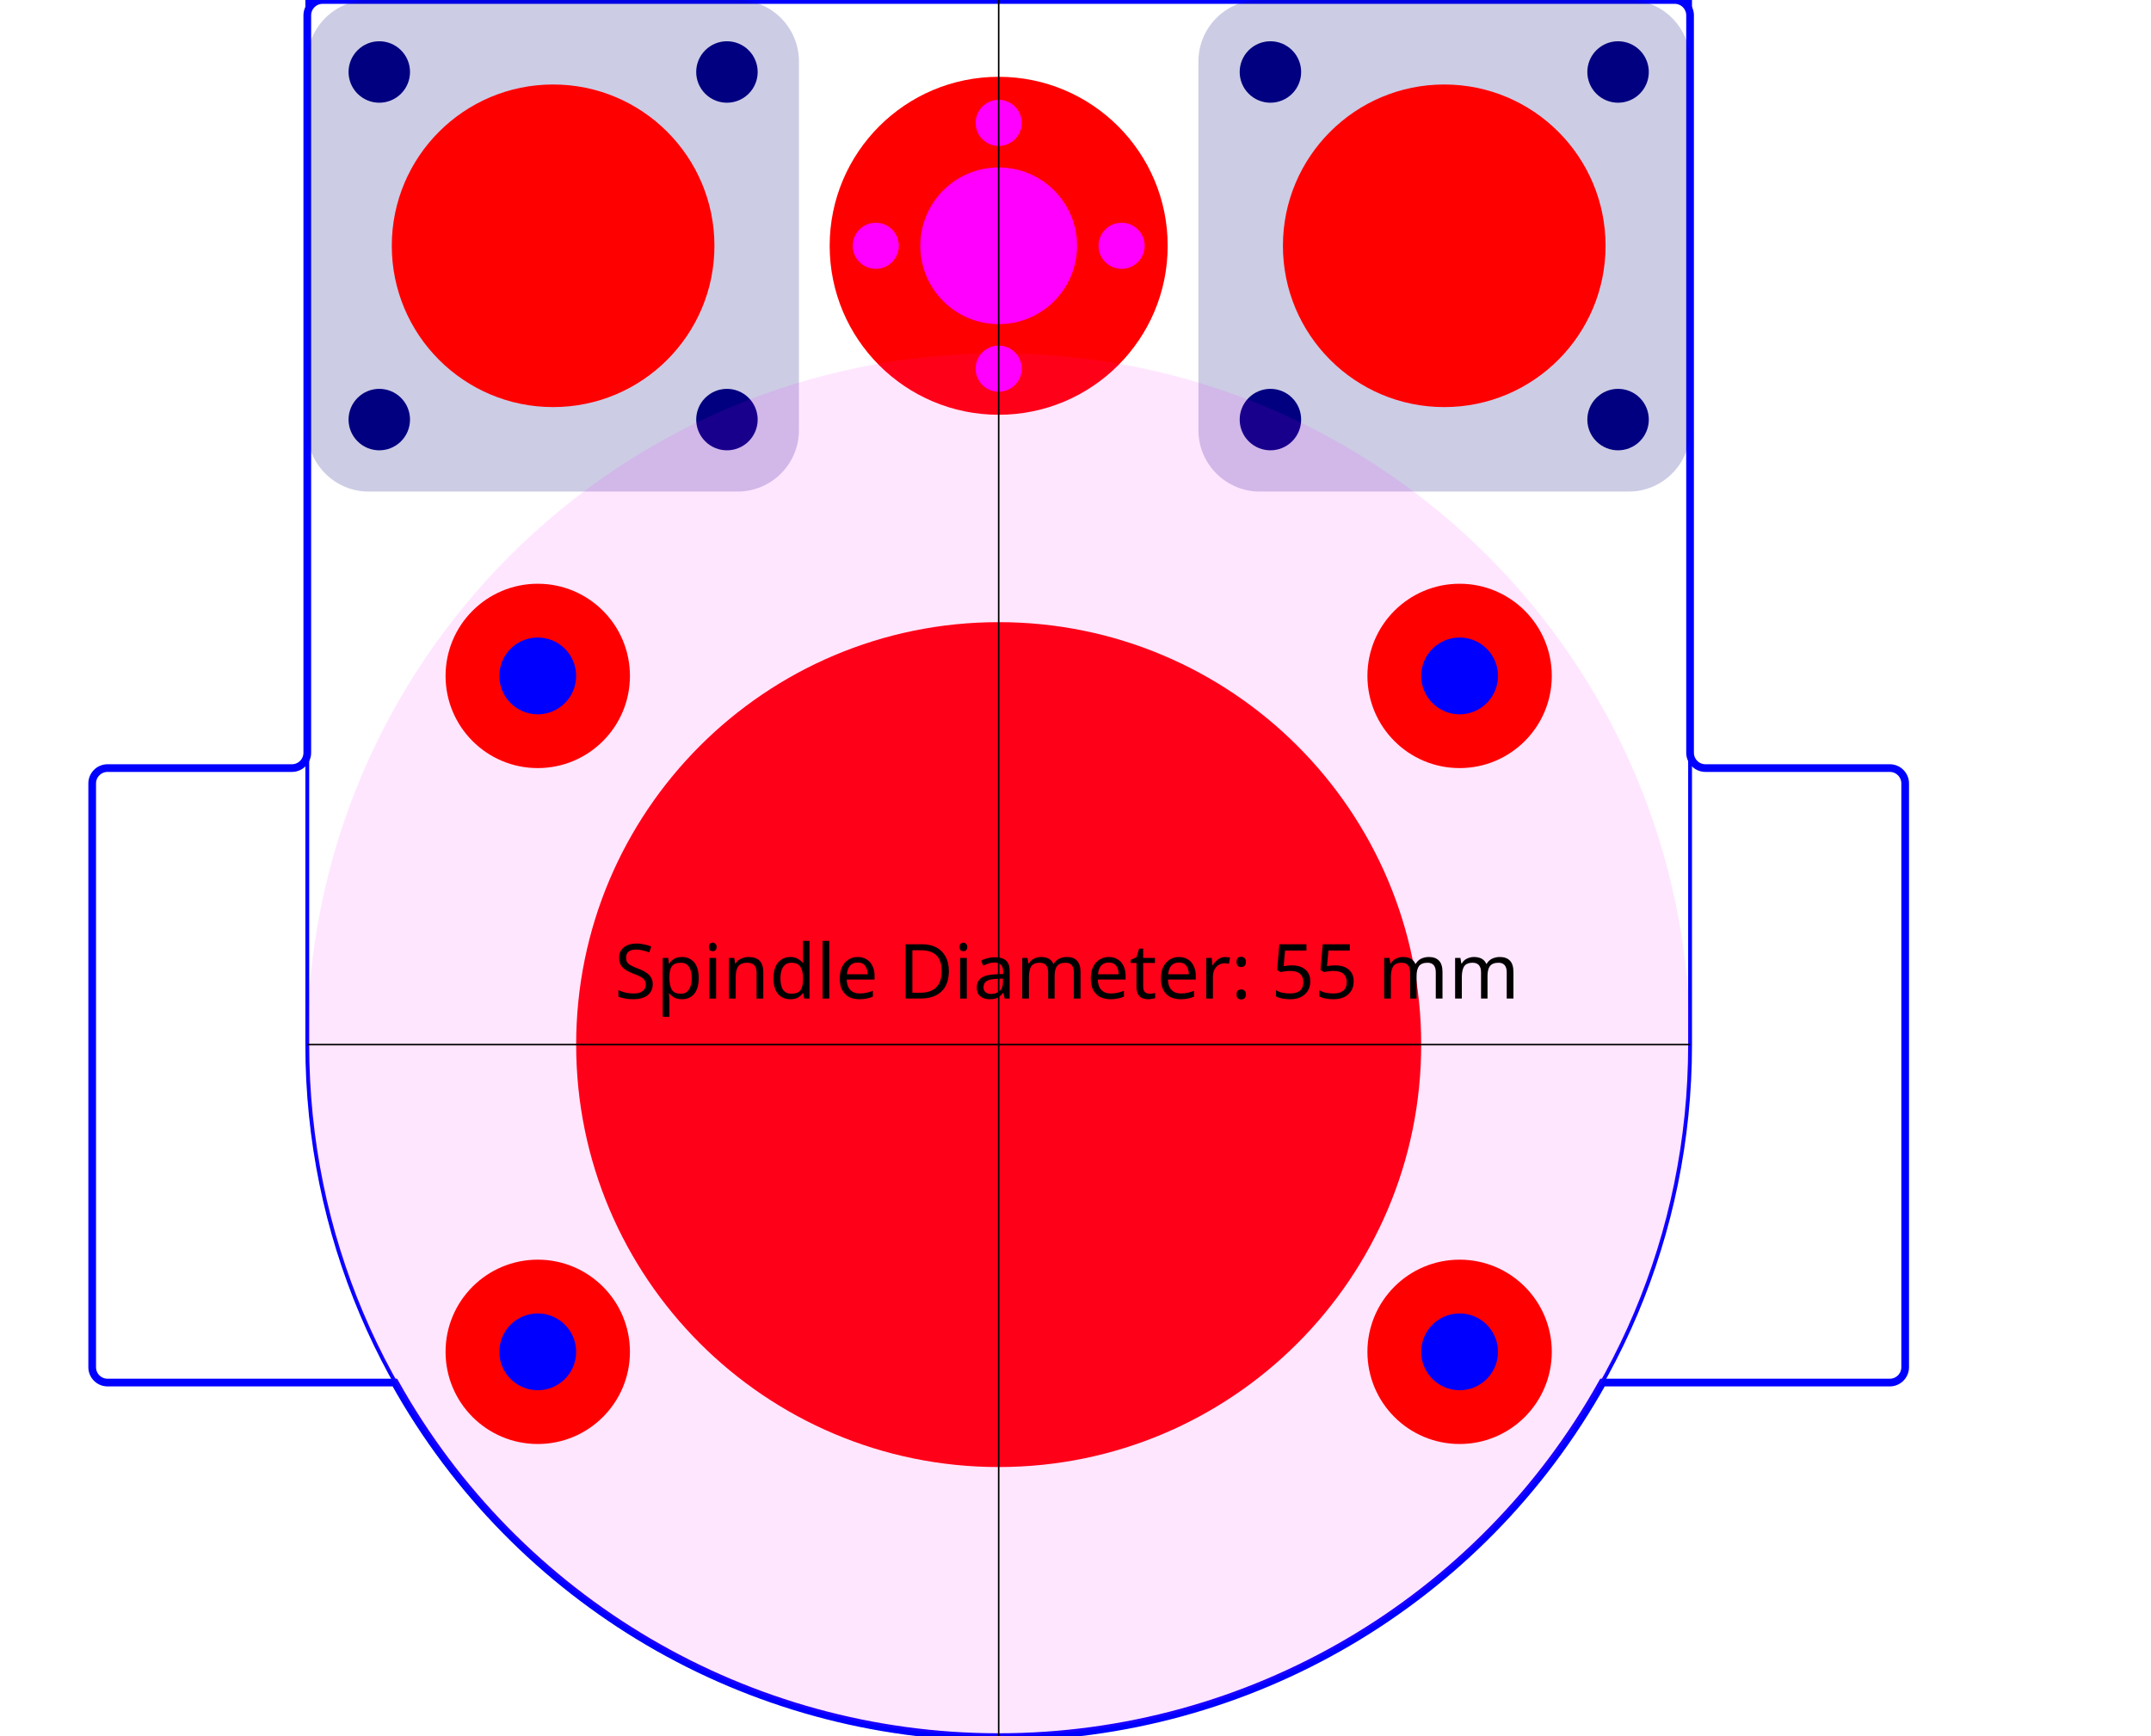
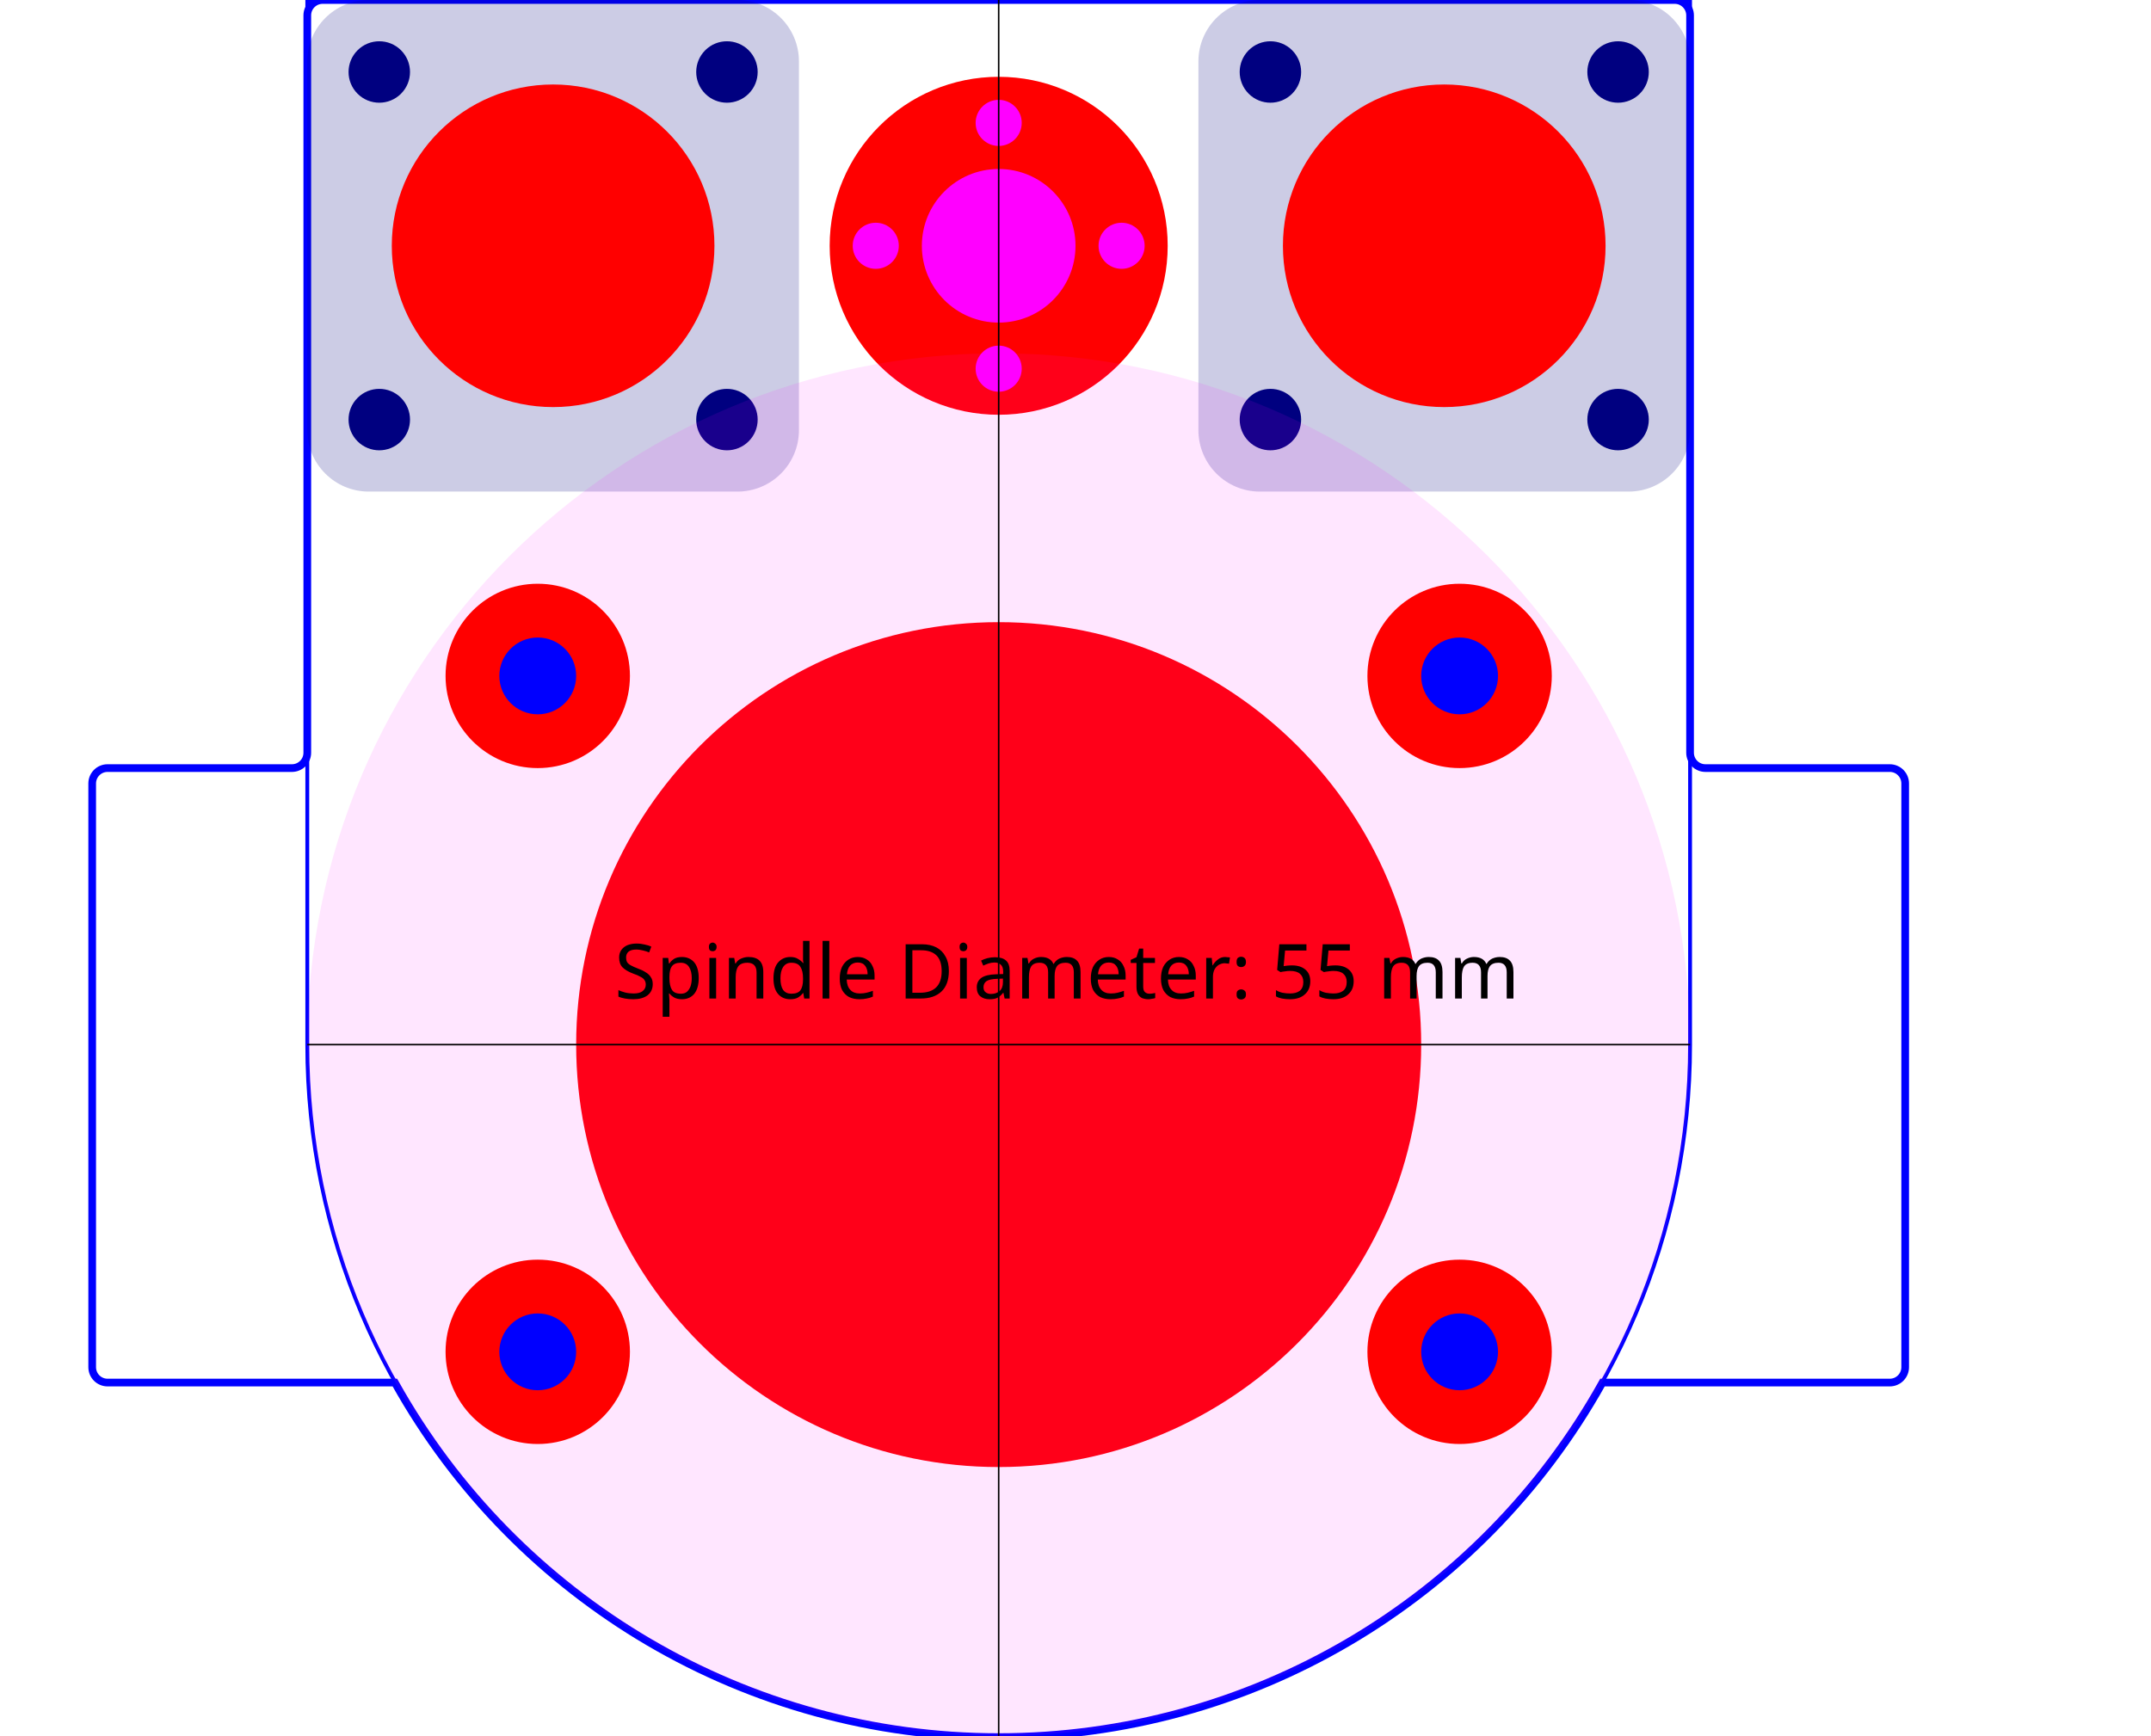
<svg xmlns="http://www.w3.org/2000/svg" version="1.1" width="140mm" height="113mm" viewBox="0 0 140 113" id="spindle-D55-holder-with-clamp">
  <defs id="defs">
    <circle id="screw_central_hole_ref" style="fill:#ff0000;fill-opacity:1" cx="0" cy="0" r="11" />
-     <circle id="backlash_item_hole_10.2mm" style="fill:#ff00ff;fill-opacity:1" cx="0" cy="0" r="5.1" />
+     <circle id="backlash_item_hole_10.0mm" style="fill:#ff00ff;fill-opacity:1" cx="0" cy="0" r="5.0" />
    <circle id="backlash_item_screw_3.0mm" style="fill:#ff00ff;fill-opacity:1" cx="0" cy="0" r="1.5" />
    <rect id="bearing_base_ref" style="fill:#000080;fill-opacity:0.2" width="32" height="32" x="0" y="0" rx="4" ry="4" />
    <circle id="bearing_cylinder" style="fill:#ff0000;fill-opacity:1" cx="0" cy="0" r="10.5" />
    <circle id="bearing_screw_4.0mm" style="fill:#000080;fill-opacity:1" cx="0" cy="0" r="2.0" />
    <circle id="spacer" style="fill:#ff0000;fill-opacity:1" cx="0" cy="0" r="6" />
    <circle id="spacer_screw_5.0mm" style="fill:#0000ff;fill-opacity:1" cx="0" cy="0" r="2.5" />
  </defs>
  <g id="layer1" transform="translate(20 0)">
    <path id="contour" style="fill:none;stroke:#0000ff;stroke-width:0.25" d="M 0.0,0.0 h 90 v 68 a 45,45 0 0 1 -90,0 z" />
    <path id="contour_with_clamps" style="fill:none;stroke:#0000ff;stroke-width:0.5" d="M 1.0,0.0 h 88       a 1 1 0 0 1 1 1        v 48       a 1 1 0 0 0 1 1        h 12       a 1 1 0 0 1 1 1       v 38       a 1 1 0 0 1 -1 1       h -18.7       A  45,45 0 0 1  5.7,90       h -18.7       a 1 1 0 0 1 -1 -1        v -38       a 1 1 0 0 1 1 -1        h 12       a 1 1 0 0 0 1 -1        v -48       a 1 1 0 0 1 1 -1        " />
    <use href="#screw_central_hole_ref" x="45" y="16" id="screw_central_hole" />
    <g id="backlash" transform="translate(45,16)">
-       <use href="#backlash_item_hole_10.2mm" id="backlash_item_hole" />
+       <use href="#backlash_item_hole_10.0mm" id="backlash_item_hole" />
      <use href="#backlash_item_screw_3.0mm" transform="rotate(0)   translate(8,0)" id="backlash_item_screw_3.0mm_E" />
      <use href="#backlash_item_screw_3.0mm" transform="rotate(90)  translate(8,0)" id="backlash_item_screw_3.0mm_S" />
      <use href="#backlash_item_screw_3.0mm" transform="rotate(180) translate(8,0)" id="backlash_item_screw_3.0mm_W" />
      <use href="#backlash_item_screw_3.0mm" transform="rotate(270) translate(8,0)" id="backlash_item_screw_3.0mm_N" />
    </g>
    <g id="bearing_1" transform="translate(0,0)">
      <use href="#bearing_base_ref" id="bearing_1_base" />
      <g id="bearing_1_items" transform="translate(16,16)">
        <use href="#bearing_cylinder" id="bearing_1_cylinder" />
        <use href="#bearing_screw_4.0mm" transform="rotate( 45) translate(16 0)" id="bearing_1_screw_4.0mm_SE" />
        <use href="#bearing_screw_4.0mm" transform="rotate(135) translate(16 0)" id="bearing_1_screw_4.0mm_SW" />
        <use href="#bearing_screw_4.0mm" transform="rotate(225) translate(16 0)" id="bearing_1_screw_4.0mm_NW" />
        <use href="#bearing_screw_4.0mm" transform="rotate(315) translate(16 0)" id="bearing_1_screw_4.0mm_NE" />
      </g>
    </g>
    <g id="bearing_2" transform="translate(58,0)">
      <use href="#bearing_base_ref" id="bearing_2_base" />
      <g id="bearing_2_items" transform="translate(16,16)">
        <use href="#bearing_cylinder" id="bearing_2_cylinder" />
        <use href="#bearing_screw_4.0mm" transform="rotate( 45) translate(16 0)" id="bearing_2_screw_4.0mm_SE" />
        <use href="#bearing_screw_4.0mm" transform="rotate(135) translate(16 0)" id="bearing_2_screw_4.0mm_SW" />
        <use href="#bearing_screw_4.0mm" transform="rotate(225) translate(16 0)" id="bearing_2_screw_4.0mm_NW" />
        <use href="#bearing_screw_4.0mm" transform="rotate(315) translate(16 0)" id="bearing_2_screw_4.0mm_NE" />
      </g>
    </g>
    <circle id="spindle-hole" style="fill:#ff0000;fill-opacity:1" cx="45" cy="68" r="27.5" />
    <circle id="large_circle_indicator" style="fill:#ff00ff;fill-opacity:0.1" cx="45" cy="68" r="45" />
    <use href="#spacer" transform="translate(15 44)" id="spacer_NW" />
    <use href="#spacer" transform="translate(75 44)" id="spacer_NE" />
    <use href="#spacer" transform="translate(15 88)" id="spacer_SW" />
    <use href="#spacer" transform="translate(75 88)" id="spacer_SE" />
    <use href="#spacer_screw_5.0mm" transform="translate(15 44)" id="spacer_screw_5.0mm_NW" />
    <use href="#spacer_screw_5.0mm" transform="translate(75 44)" id="spacer_screw_5.0mm_NE" />
    <use href="#spacer_screw_5.0mm" transform="translate(15 88)" id="spacer_screw_5.0mm_SW" />
    <use href="#spacer_screw_5.0mm" transform="translate(75 88)" id="spacer_screw_5.0mm_SE" />
    <text id="legend" xml:space="preserve" style="font-style:normal;font-weight:normal;font-size:4.939px;line-height:1.25;font-family:sans-serif;fill:#000000;fill-opacity:1;stroke:none;stroke-width:0.265" x="20" y="65">Spindle Diameter: 55 mm
    </text>
    <path id="horizontal_line" style="fill:none;stroke:#000000;stroke-width:0.1" d="M 0,68 90,68" />
    <path id="vertical_line" style="fill:none;stroke:#000000;stroke-width:0.1" d="M 45,0 45,113" />
  </g>
</svg>
